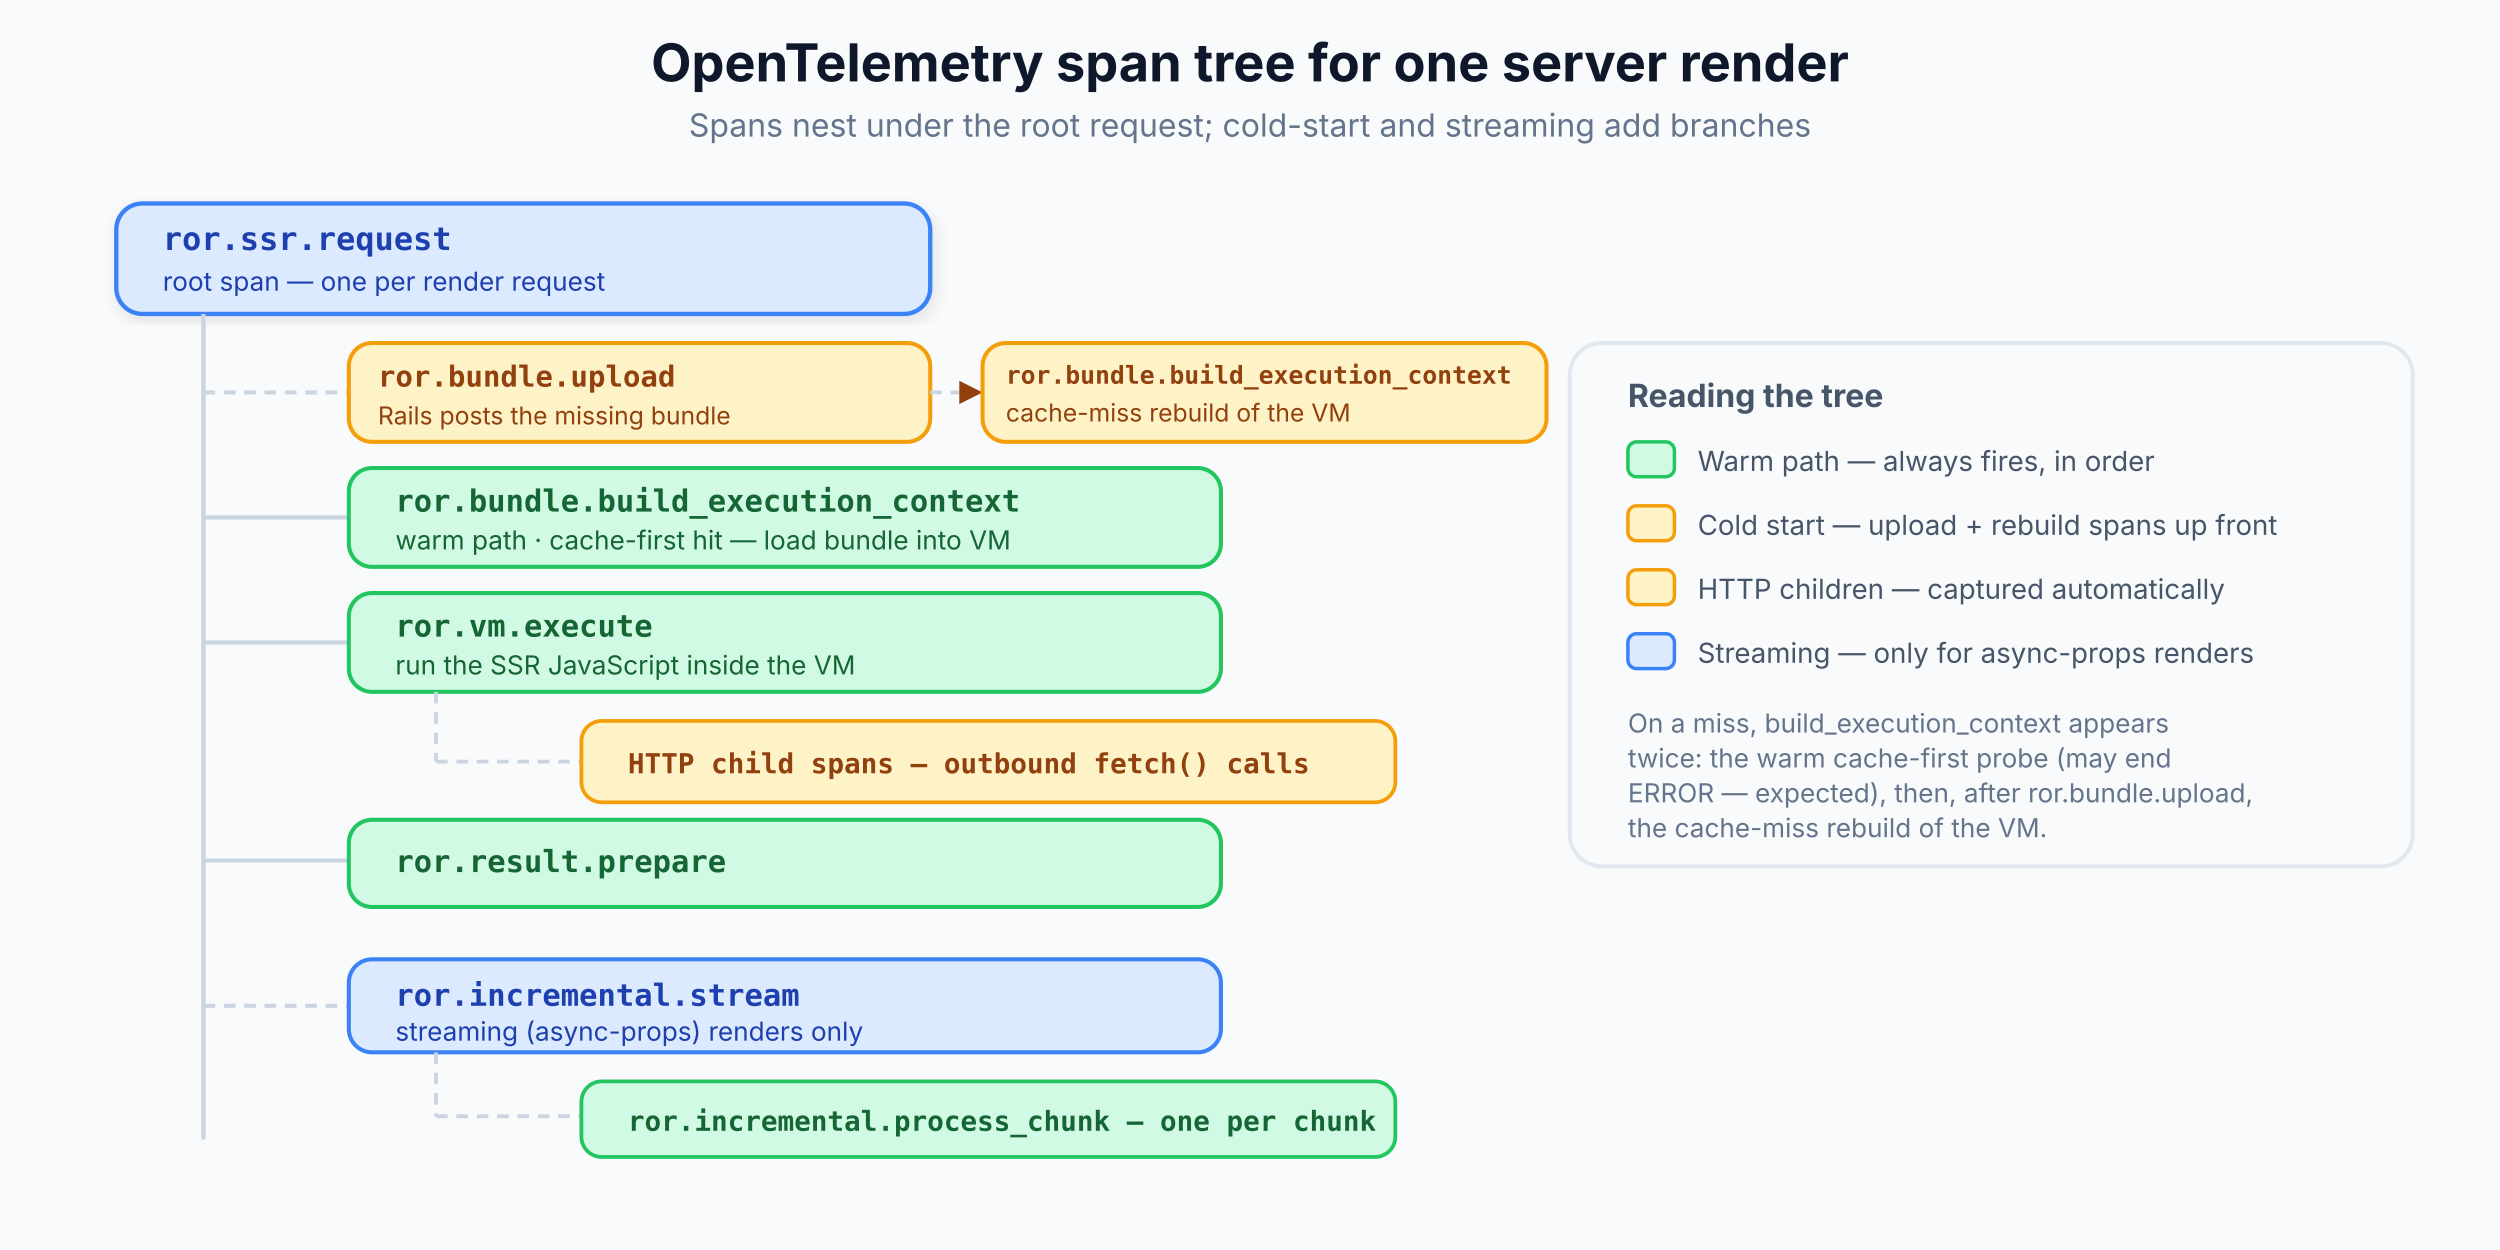
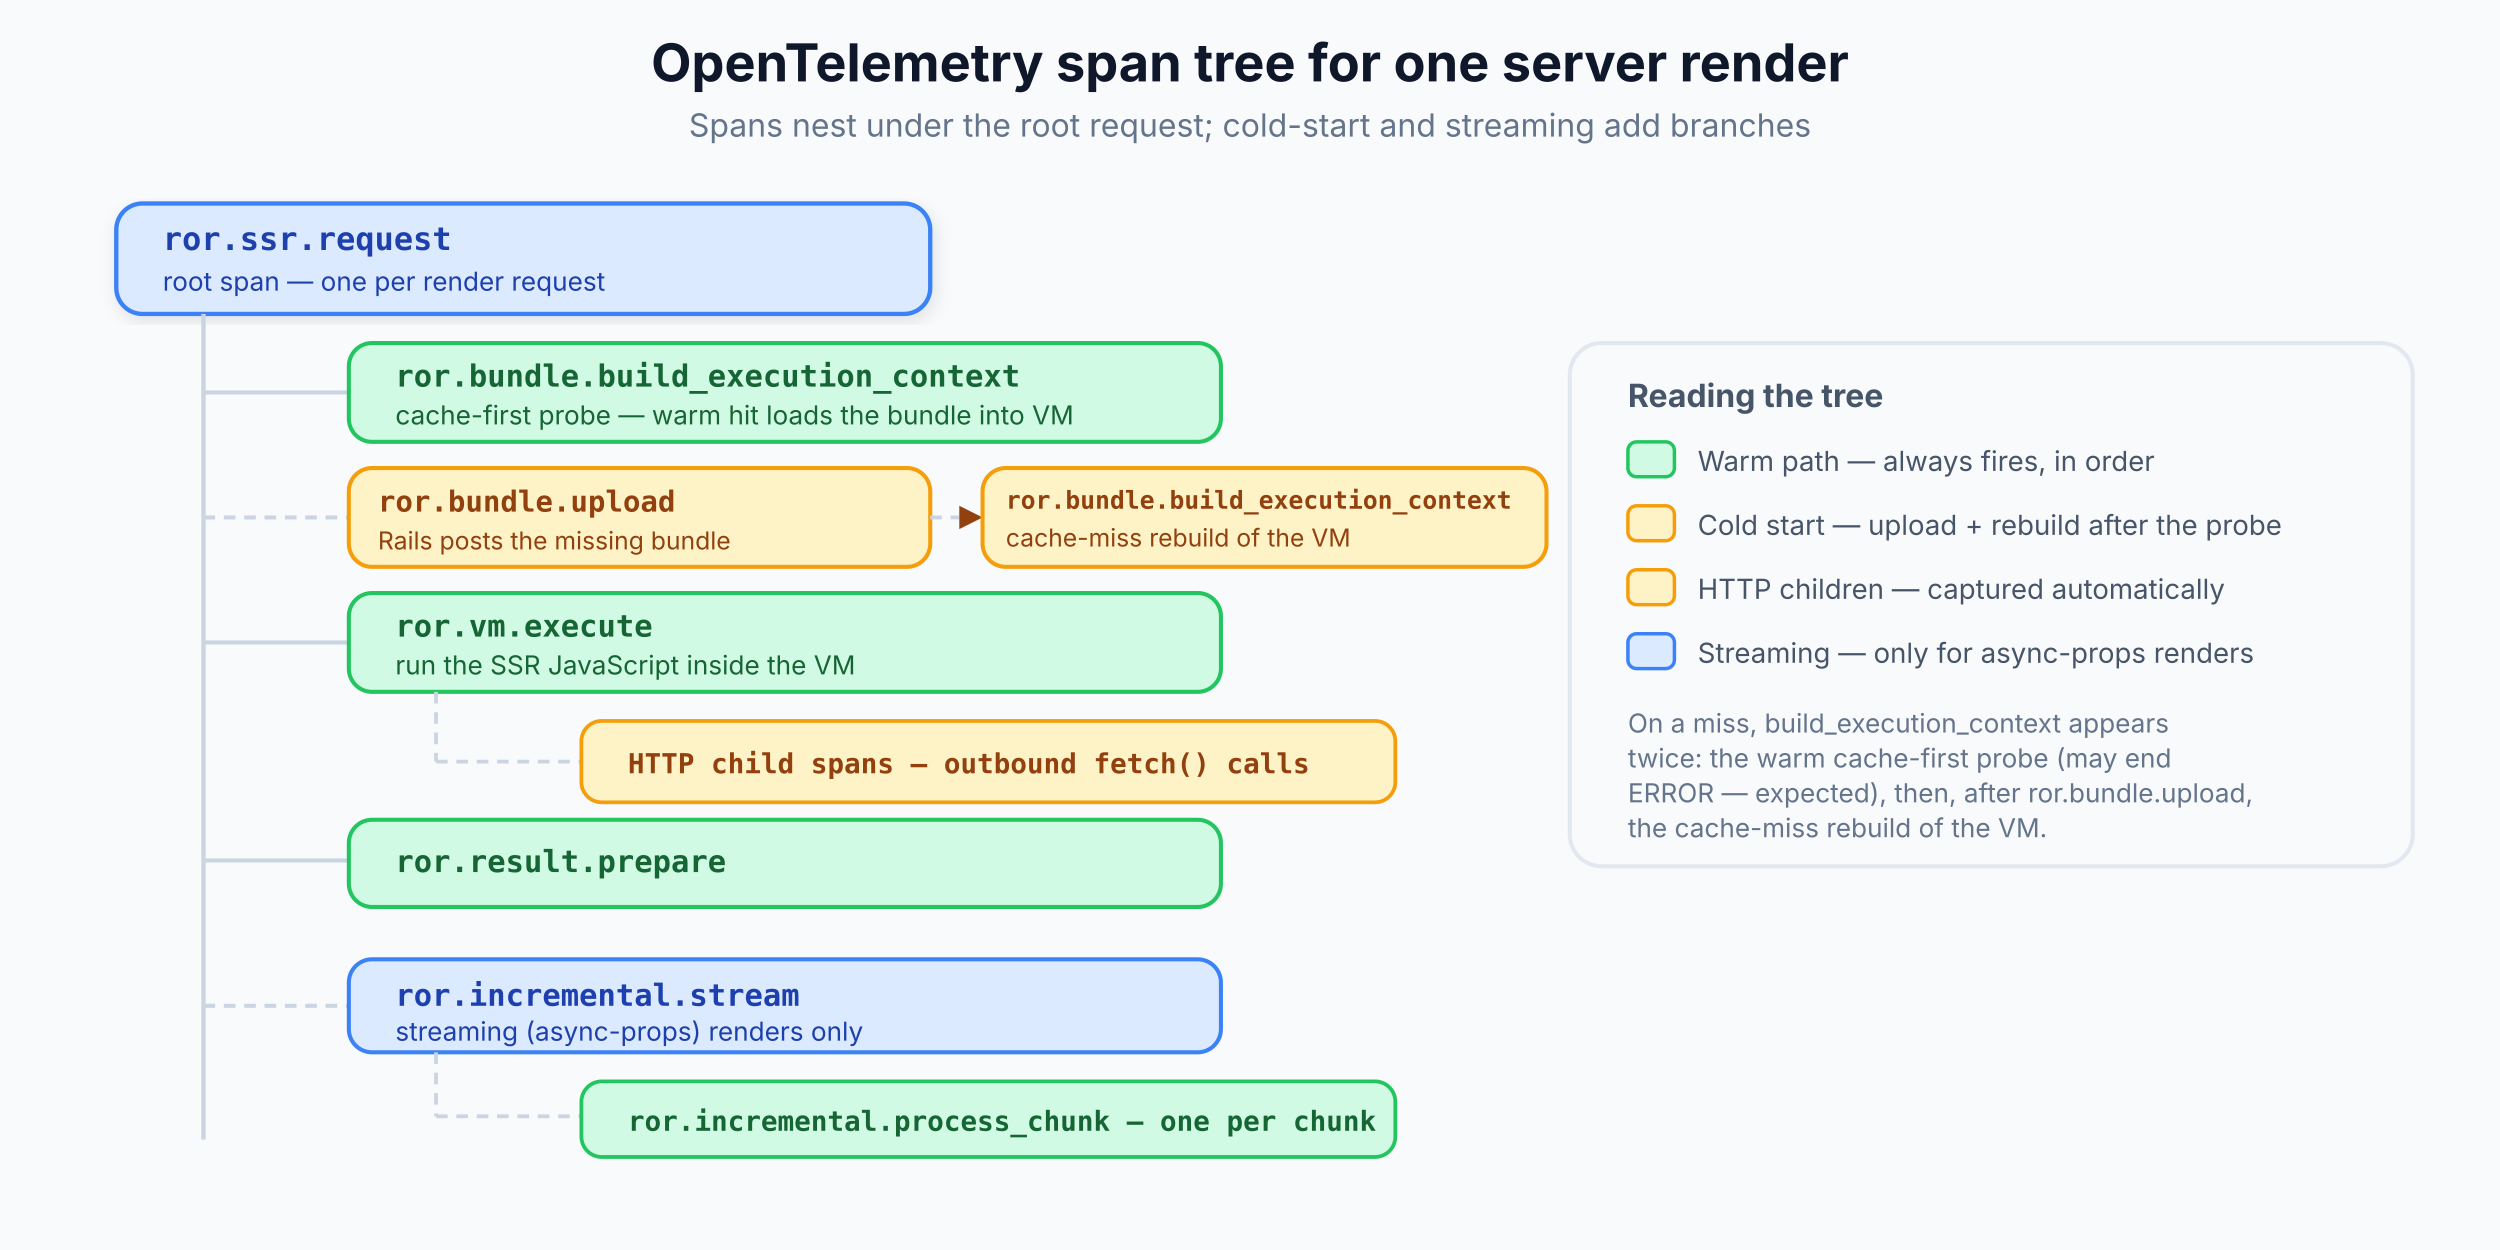
<svg xmlns="http://www.w3.org/2000/svg" viewBox="0 0 860 430" font-family="system-ui, -apple-system, 'Segoe UI', sans-serif">
  <defs>
    <filter id="shadow">
      <feDropShadow dx="1" dy="2" stdDeviation="3" flood-opacity="0.1" />
    </filter>
    <style>
      .bg { fill: #F8FAFC; }
      .title { fill: #0F172A; }
      .subtitle { fill: #64748B; }
      .root { fill: #DBEAFE; stroke: #3B82F6; }
      .root-text { fill: #1E40AF; }
      .warm { fill: #D1FAE5; stroke: #22C55E; }
      .warm-text { fill: #166534; }
      .cold { fill: #FEF3C7; stroke: #F59E0B; }
      .cold-text { fill: #92400E; }
      .http { fill: #FEF3C7; stroke: #F59E0B; }
      .http-text { fill: #92400E; }
      .stream { fill: #DBEAFE; stroke: #3B82F6; }
      .stream-text { fill: #1E40AF; }
      .chunk { fill: #D1FAE5; stroke: #22C55E; }
      .chunk-text { fill: #166534; }
      .connector { stroke: #CBD5E1; }
      .connector-dash { stroke: #CBD5E1; }
      .mono { font-family: monospace; }
      .note { fill: #64748B; }
      .legend { fill: #475569; }
      @media (prefers-color-scheme: dark) {
        .bg { fill: #0F172A; }
        .title { fill: #F1F5F9; }
        .subtitle { fill: #94A3B8; }
        .root { fill: #172554; stroke: #3B82F6; }
        .root-text { fill: #93C5FD; }
        .warm { fill: #052E16; stroke: #10B981; }
        .warm-text { fill: #6EE7B7; }
        .cold { fill: #422006; stroke: #F59E0B; }
        .cold-text { fill: #FDE68A; }
        .http { fill: #422006; stroke: #F59E0B; }
        .http-text { fill: #FDE68A; }
        .stream { fill: #172554; stroke: #3B82F6; }
        .stream-text { fill: #93C5FD; }
        .chunk { fill: #052E16; stroke: #10B981; }
        .chunk-text { fill: #6EE7B7; }
        .connector { stroke: #475569; }
        .connector-dash { stroke: #475569; }
        .note { fill: #94A3B8; }
        .legend { fill: #94A3B8; }
      }
    </style>
  </defs>
  <rect width="860" height="430" class="bg" />
  <text x="430" y="28" text-anchor="middle" font-size="18" font-weight="700" class="title">OpenTelemetry span tree for one server render</text>
  <text x="430" y="47" text-anchor="middle" font-size="11" class="subtitle">Spans nest under the root request; cold-start and streaming add branches</text>
  <rect x="40" y="70" width="280" height="38" rx="9" class="root" stroke-width="1.5" filter="url(#shadow)" />
  <text x="56" y="86" font-size="11" font-weight="700" class="root-text mono">ror.ssr.request</text>
  <text x="56" y="100" font-size="9" class="root-text">root span — one per render request</text>
  <line x1="70" y1="108" x2="70" y2="392" class="connector" stroke-width="1.5" />
-   <line x1="70" y1="135" x2="120" y2="135" class="connector-dash" stroke-width="1.4" stroke-dasharray="4 3" />
-   <rect x="120" y="118" width="200" height="34" rx="8" class="cold" stroke-width="1.4" />
-   <text x="130" y="133" font-size="10" font-weight="700" class="cold-text mono">ror.bundle.upload</text>
-   <text x="130" y="146" font-size="8.5" class="cold-text">Rails posts the missing bundle</text>
-   <line x1="320" y1="135" x2="330" y2="135" class="connector-dash" stroke-width="1.3" stroke-dasharray="4 3" />
-   <polygon points="330,131 338,135 330,139" class="cold-text" fill="#92400E" />
-   <rect x="338" y="118" width="194" height="34" rx="8" class="cold" stroke-width="1.4" />
-   <text x="346" y="132" font-size="8.5" font-weight="700" class="cold-text mono">ror.bundle.build_execution_context</text>
-   <text x="346" y="145" font-size="8.5" class="cold-text">cache-miss rebuild of the VM</text>
-   <line x1="70" y1="178" x2="120" y2="178" class="connector" stroke-width="1.4" />
-   <rect x="120" y="161" width="300" height="34" rx="8" class="warm" stroke-width="1.4" />
-   <text x="136" y="176" font-size="10.5" font-weight="700" class="warm-text mono">ror.bundle.build_execution_context</text>
-   <text x="136" y="189" font-size="9" class="warm-text">warm path · cache-first hit — load bundle into VM</text>
+   <line x1="70" y1="135" x2="120" y2="135" class="connector" stroke-width="1.4" />
+   <rect x="120" y="118" width="300" height="34" rx="8" class="warm" stroke-width="1.4" />
+   <text x="136" y="133" font-size="10.5" font-weight="700" class="warm-text mono">ror.bundle.build_execution_context</text>
+   <text x="136" y="146" font-size="9" class="warm-text">cache-first probe — warm hit loads the bundle into VM</text>
+   <line x1="70" y1="178" x2="120" y2="178" class="connector-dash" stroke-width="1.4" stroke-dasharray="4 3" />
+   <rect x="120" y="161" width="200" height="34" rx="8" class="cold" stroke-width="1.4" />
+   <text x="130" y="176" font-size="10" font-weight="700" class="cold-text mono">ror.bundle.upload</text>
+   <text x="130" y="189" font-size="8.5" class="cold-text">Rails posts the missing bundle</text>
+   <line x1="320" y1="178" x2="330" y2="178" class="connector-dash" stroke-width="1.3" stroke-dasharray="4 3" />
+   <polygon points="330,174 338,178 330,182" class="cold-text" fill="#92400E" />
+   <rect x="338" y="161" width="194" height="34" rx="8" class="cold" stroke-width="1.4" />
+   <text x="346" y="175" font-size="8.5" font-weight="700" class="cold-text mono">ror.bundle.build_execution_context</text>
+   <text x="346" y="188" font-size="8.5" class="cold-text">cache-miss rebuild of the VM</text>
  <line x1="70" y1="221" x2="120" y2="221" class="connector" stroke-width="1.4" />
  <rect x="120" y="204" width="300" height="34" rx="8" class="warm" stroke-width="1.4" />
  <text x="136" y="219" font-size="10.5" font-weight="700" class="warm-text mono">ror.vm.execute</text>
  <text x="136" y="232" font-size="9" class="warm-text">run the SSR JavaScript inside the VM</text>
  <line x1="150" y1="238" x2="150" y2="262" class="connector-dash" stroke-width="1.3" stroke-dasharray="4 3" />
  <line x1="150" y1="262" x2="200" y2="262" class="connector-dash" stroke-width="1.3" stroke-dasharray="4 3" />
  <rect x="200" y="248" width="280" height="28" rx="7" class="http" stroke-width="1.3" />
  <text x="216" y="266" font-size="9.5" font-weight="600" class="http-text mono">HTTP child spans — outbound fetch() calls</text>
  <line x1="70" y1="296" x2="120" y2="296" class="connector" stroke-width="1.4" />
  <rect x="120" y="282" width="300" height="30" rx="8" class="warm" stroke-width="1.4" />
  <text x="136" y="300" font-size="10.5" font-weight="700" class="warm-text mono">ror.result.prepare</text>
  <line x1="70" y1="346" x2="120" y2="346" class="connector-dash" stroke-width="1.4" stroke-dasharray="4 3" />
  <rect x="120" y="330" width="300" height="32" rx="8" class="stream" stroke-width="1.4" />
  <text x="136" y="346" font-size="10.5" font-weight="700" class="stream-text mono">ror.incremental.stream</text>
  <text x="136" y="358" font-size="9" class="stream-text">streaming (async-props) renders only</text>
  <line x1="150" y1="362" x2="150" y2="384" class="connector-dash" stroke-width="1.3" stroke-dasharray="4 3" />
  <line x1="150" y1="384" x2="200" y2="384" class="connector-dash" stroke-width="1.3" stroke-dasharray="4 3" />
  <rect x="200" y="372" width="280" height="26" rx="7" class="chunk" stroke-width="1.3" />
  <text x="216" y="389" font-size="9.5" font-weight="600" class="chunk-text mono">ror.incremental.process_chunk — one per chunk</text>
  <rect x="540" y="118" width="290" height="180" rx="11" fill="none" stroke="#E2E8F0" stroke-width="1.4" />
  <text x="560" y="140" font-size="11" font-weight="700" class="legend">Reading the tree</text>
  <rect x="560" y="152" width="16" height="12" rx="3" class="warm" stroke-width="1.2" />
  <text x="584" y="162" font-size="9.5" class="legend">Warm path — always fires, in order</text>
  <rect x="560" y="174" width="16" height="12" rx="3" class="cold" stroke-width="1.2" />
-   <text x="584" y="184" font-size="9.5" class="legend">Cold start — upload + rebuild spans up front</text>
+   <text x="584" y="184" font-size="9.5" class="legend">Cold start — upload + rebuild after the probe</text>
  <rect x="560" y="196" width="16" height="12" rx="3" class="http" stroke-width="1.2" />
  <text x="584" y="206" font-size="9.5" class="legend">HTTP children — captured automatically</text>
  <rect x="560" y="218" width="16" height="12" rx="3" class="stream" stroke-width="1.2" />
  <text x="584" y="228" font-size="9.5" class="legend">Streaming — only for async-props renders</text>
  <text x="560" y="252" font-size="9" class="note">On a miss, build_execution_context appears</text>
  <text x="560" y="264" font-size="9" class="note">twice: the warm cache-first probe (may end</text>
  <text x="560" y="276" font-size="9" class="note">ERROR — expected), then, after ror.bundle.upload,</text>
  <text x="560" y="288" font-size="9" class="note">the cache-miss rebuild of the VM.</text>
</svg>
